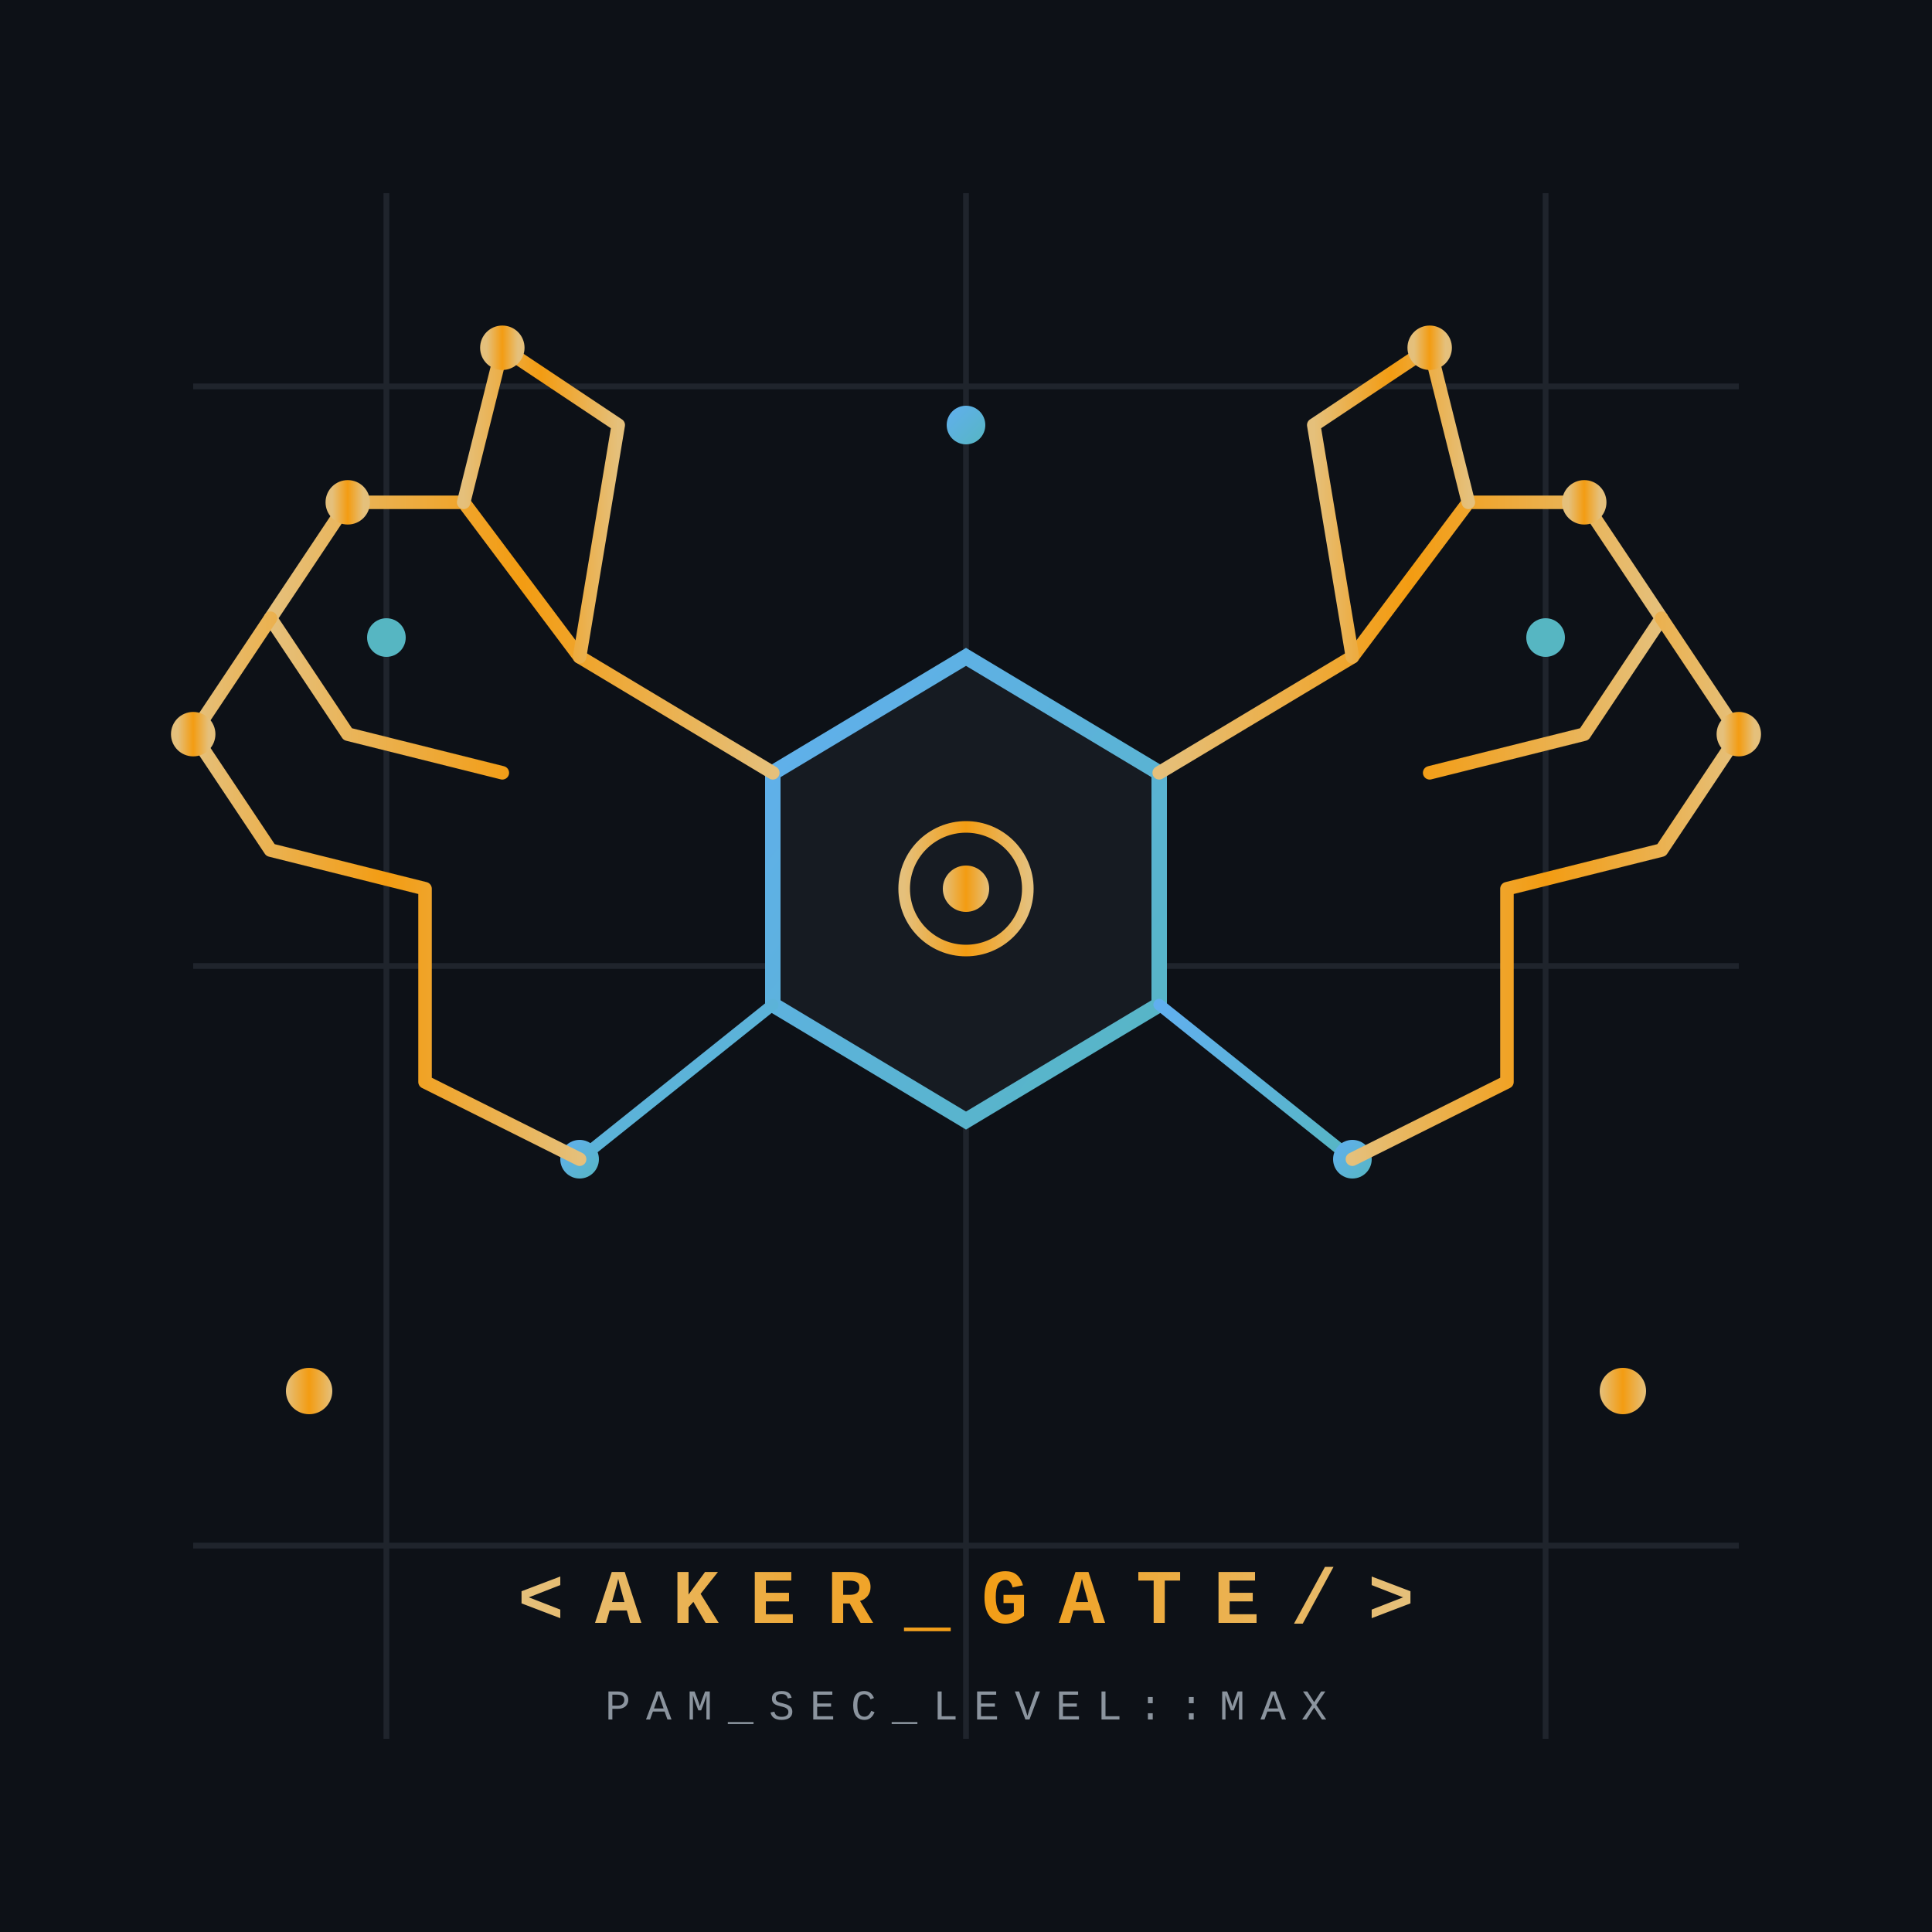
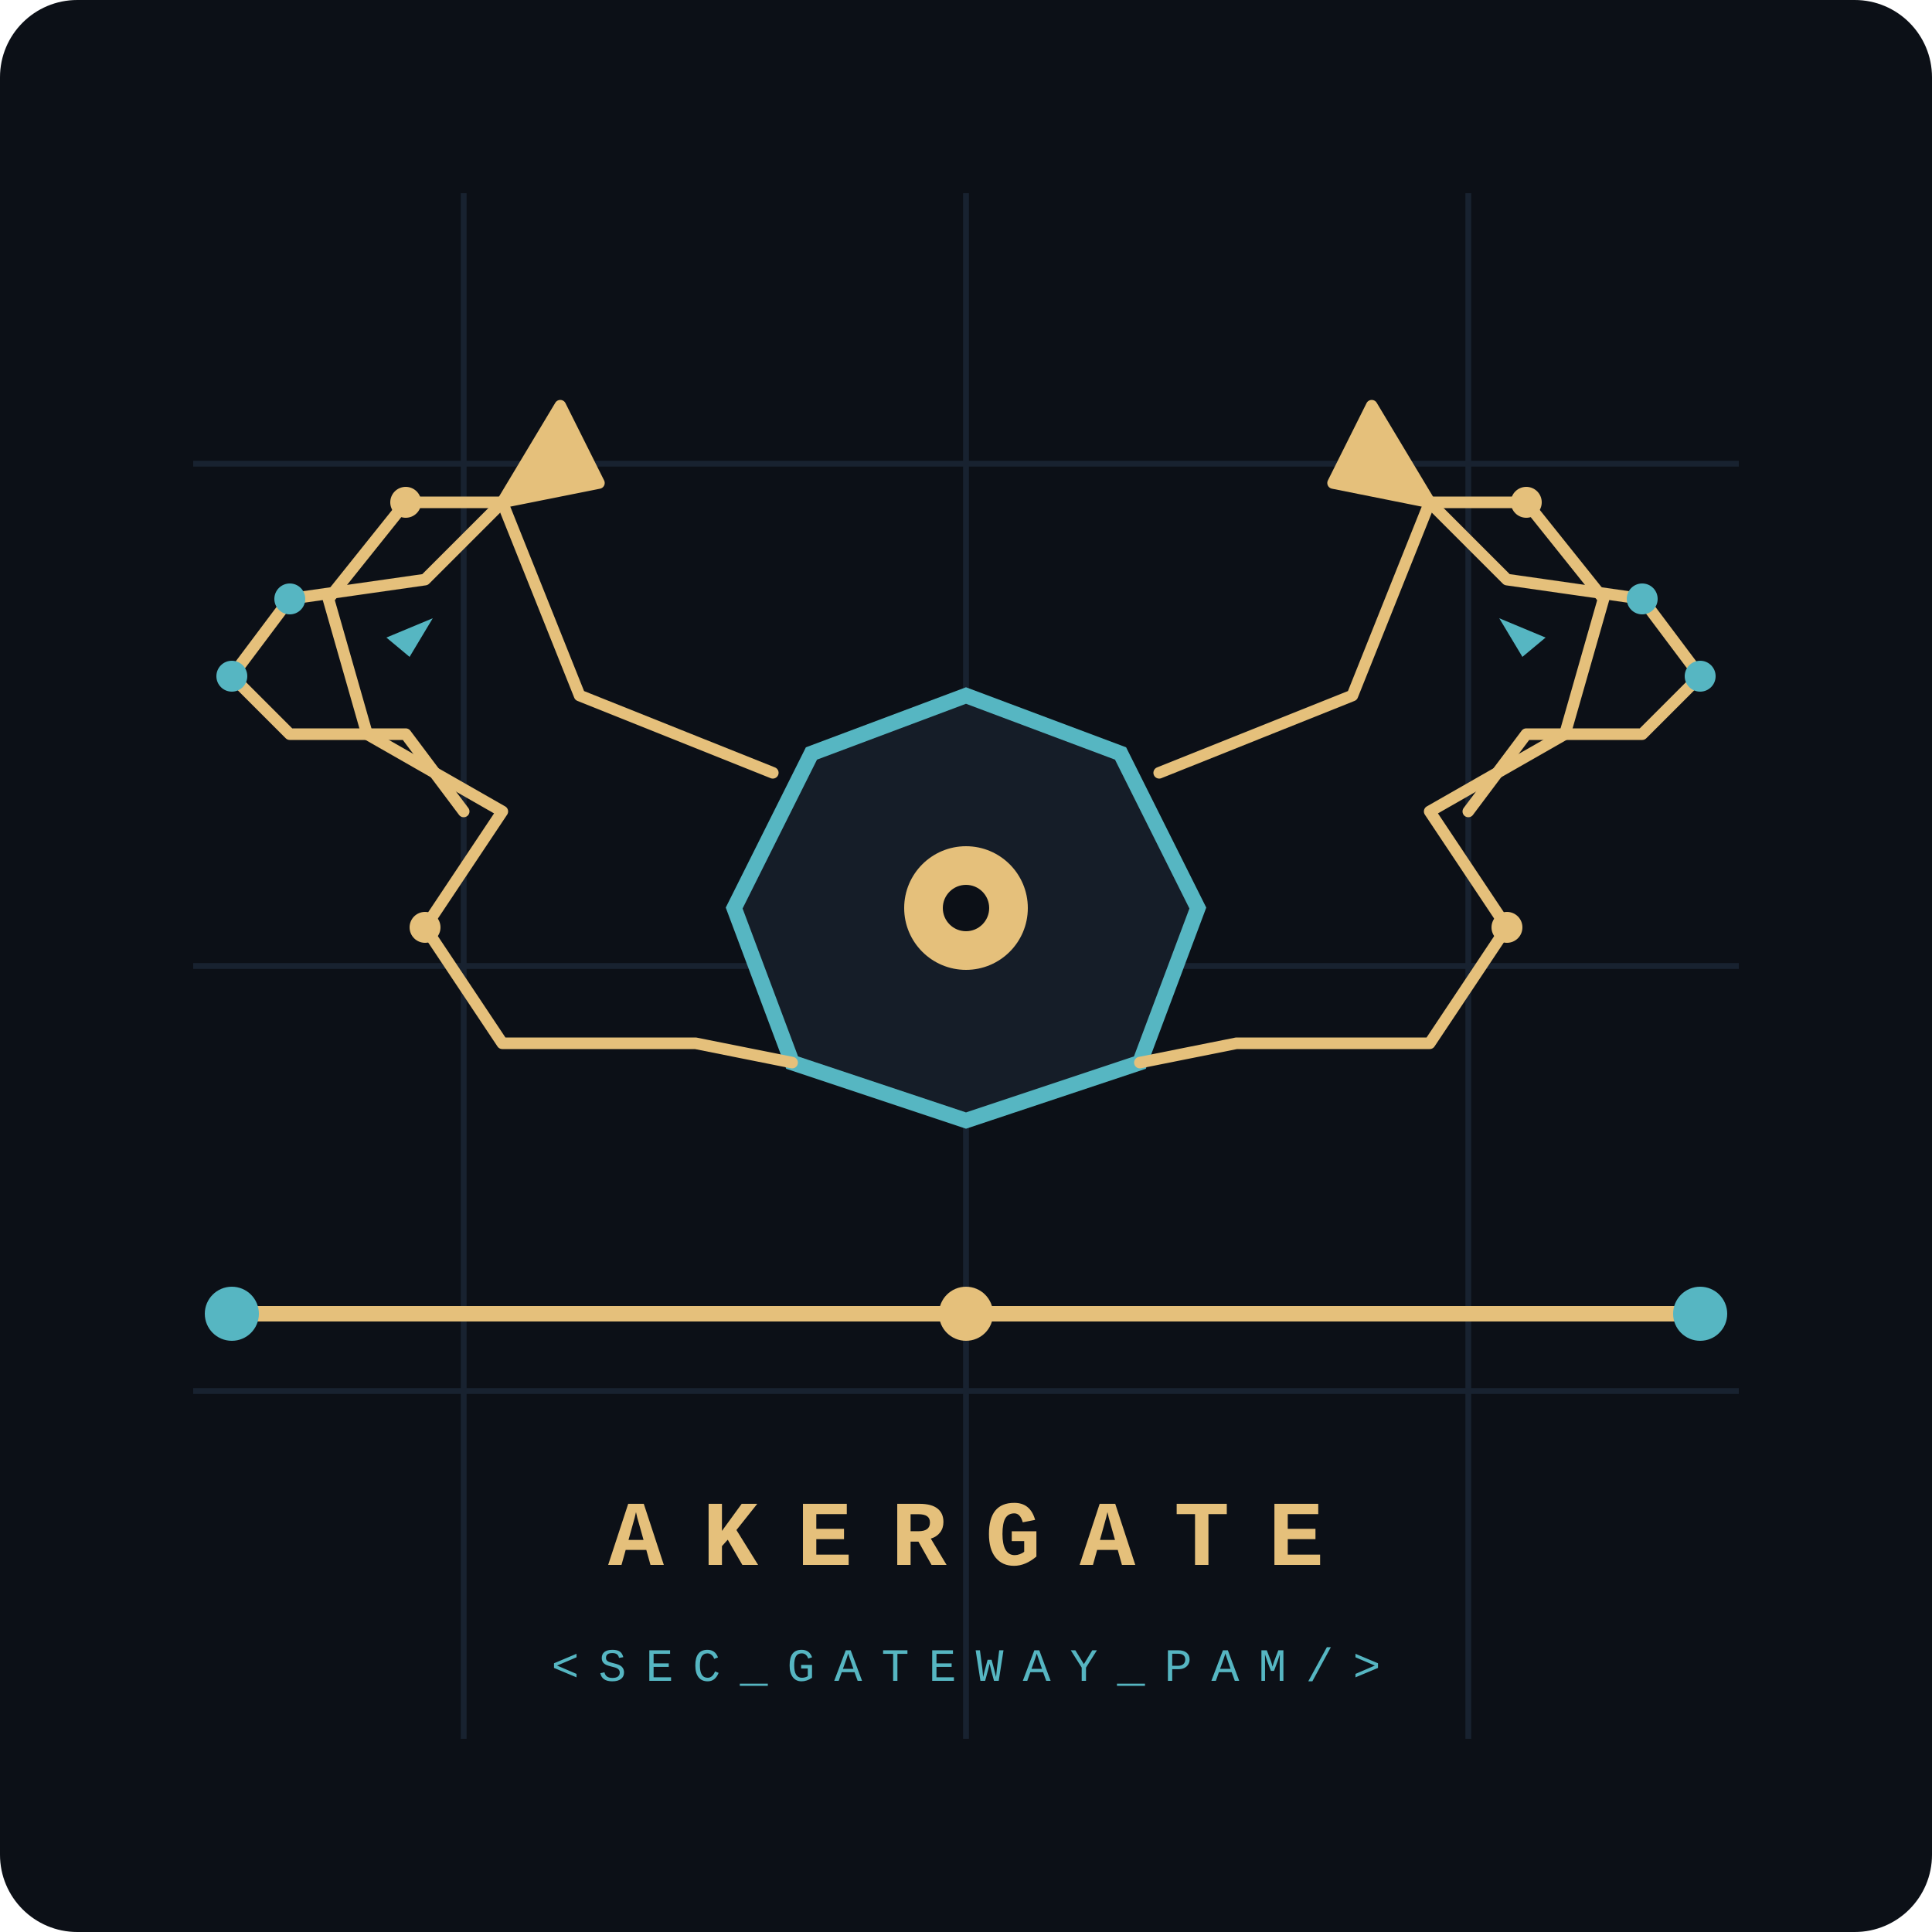
<svg xmlns="http://www.w3.org/2000/svg" viewBox="0 0 500 500" width="100%" height="100%">
-   <defs>
-     <linearGradient id="circGold" x1="0%" y1="0%" x2="100%" y2="0%">
-       <stop offset="0%" stop-color="#E5C07B" />
-       <stop offset="50%" stop-color="#F39C12" />
-       <stop offset="100%" stop-color="#E5C07B" />
-     </linearGradient>
-     <linearGradient id="circBlue" x1="0%" y1="0%" x2="100%" y2="100%">
-       <stop offset="0%" stop-color="#61AFEF" />
-       <stop offset="100%" stop-color="#56B6C2" />
-     </linearGradient>
-   </defs>
-   <rect width="500" height="500" fill="#0D1117" />
-   <g stroke="#1F242C" stroke-width="1.5">
-     <line x1="50" y1="100" x2="450" y2="100" />
+   <rect width="500" height="500" rx="20" fill="#0C1017" />
+   <g stroke="#182230" stroke-width="1.5">
+     <line x1="50" y1="120" x2="450" y2="120" />
    <line x1="50" y1="250" x2="450" y2="250" />
-     <line x1="50" y1="400" x2="450" y2="400" />
-     <line x1="100" y1="50" x2="100" y2="450" />
+     <line x1="50" y1="360" x2="450" y2="360" />
+     <line x1="120" y1="50" x2="120" y2="450" />
    <line x1="250" y1="50" x2="250" y2="450" />
-     <line x1="400" y1="50" x2="400" y2="450" />
+     <line x1="380" y1="50" x2="380" y2="450" />
  </g>
-   <polygon points="250,170 300,200 300,260 250,290 200,260 200,200" fill="#161B22" stroke="url(#circBlue)" stroke-width="4" />
-   <circle cx="250" cy="230" r="16" fill="none" stroke="url(#circGold)" stroke-width="3" />
-   <circle cx="250" cy="230" r="6" fill="url(#circGold)" />
-   <line x1="250" y1="170" x2="250" y2="110" stroke="url(#circBlue)" stroke-width="3" stroke-linecap="round" />
-   <circle cx="250" cy="110" r="5" fill="url(#circBlue)" />
-   <line x1="200" y1="260" x2="150" y2="300" stroke="url(#circBlue)" stroke-width="3" stroke-linecap="round" />
-   <circle cx="150" cy="300" r="5" fill="url(#circBlue)" />
-   <line x1="300" y1="260" x2="350" y2="300" stroke="url(#circBlue)" stroke-width="3" stroke-linecap="round" />
-   <circle cx="350" cy="300" r="5" fill="url(#circBlue)" />
-   <g stroke="url(#circGold)" stroke-width="3.5" fill="none" stroke-linecap="round" stroke-linejoin="round">
-     <path d="M 200,200 L 150,170 L 120,130 L 90,130 L 70,160 L 90,190 L 130,200" />
-     <path d="M 120,130 L 130,90 L 160,110 L 150,170" />
-     <path d="M 70,160 L 50,190 L 70,220 L 110,230 L 110,280 L 150,300" />
-     <path d="M 90,190 L 105,190" />
-     <circle cx="90" cy="130" r="4" fill="url(#circGold)" />
-     <circle cx="130" cy="90" r="4" fill="url(#circGold)" />
-     <circle cx="50" cy="190" r="4" fill="url(#circGold)" />
-     <circle cx="100" cy="165" r="5" fill="#56B6C2" stroke="none" />
+   <polygon points="250,180 290,195 310,235 295,275 250,290 205,275 190,235 210,195" fill="#151D28" stroke="#56B6C2" stroke-width="4" />
+   <circle cx="250" cy="235" r="16" fill="#E5C07B" />
+   <circle cx="250" cy="235" r="6" fill="#0C1017" />
+   <g fill="none" stroke="#E5C07B" stroke-width="3" stroke-linecap="round" stroke-linejoin="round">
+     <path d="M 200,200 L 150,180 L 130,130 L 105,130 L 85,155 L 95,190 L 130,210 L 110,240 L 130,270 L 180,270 L 205,275" />
+     <path d="M 130,130 L 110,150 L 75,155 L 60,175 L 75,190 L 105,190 L 120,210" />
+     <polygon points="130,130 145,105 155,125" fill="#E5C07B" />
+     <circle cx="75" cy="155" r="4" fill="#56B6C2" stroke="none" />
+     <circle cx="60" cy="175" r="4" fill="#56B6C2" stroke="none" />
+     <circle cx="105" cy="130" r="4" fill="#E5C07B" stroke="none" />
+     <circle cx="110" cy="240" r="4" fill="#E5C07B" stroke="none" />
+     <polygon points="100,165 112,160 106,170" fill="#56B6C2" stroke="none" />
  </g>
-   <g transform="translate(500, 0) scale(-1, 1)" stroke="url(#circGold)" stroke-width="3.5" fill="none" stroke-linecap="round" stroke-linejoin="round">
-     <path d="M 200,200 L 150,170 L 120,130 L 90,130 L 70,160 L 90,190 L 130,200" />
-     <path d="M 120,130 L 130,90 L 160,110 L 150,170" />
-     <path d="M 70,160 L 50,190 L 70,220 L 110,230 L 110,280 L 150,300" />
-     <path d="M 90,190 L 105,190" />
-     <circle cx="90" cy="130" r="4" fill="url(#circGold)" />
-     <circle cx="130" cy="90" r="4" fill="url(#circGold)" />
-     <circle cx="50" cy="190" r="4" fill="url(#circGold)" />
-     <circle cx="100" cy="165" r="5" fill="#56B6C2" stroke="none" />
+   <g transform="translate(500, 0) scale(-1, 1)" fill="none" stroke="#E5C07B" stroke-width="3" stroke-linecap="round" stroke-linejoin="round">
+     <path d="M 200,200 L 150,180 L 130,130 L 105,130 L 85,155 L 95,190 L 130,210 L 110,240 L 130,270 L 180,270 L 205,275" />
+     <path d="M 130,130 L 110,150 L 75,155 L 60,175 L 75,190 L 105,190 L 120,210" />
+     <polygon points="130,130 145,105 155,125" fill="#E5C07B" />
+     <circle cx="75" cy="155" r="4" fill="#56B6C2" stroke="none" />
+     <circle cx="60" cy="175" r="4" fill="#56B6C2" stroke="none" />
+     <circle cx="105" cy="130" r="4" fill="#E5C07B" stroke="none" />
+     <circle cx="110" cy="240" r="4" fill="#E5C07B" stroke="none" />
+     <polygon points="100,165 112,160 106,170" fill="#56B6C2" stroke="none" />
  </g>
-   <line x1="80" y1="360" x2="420" y2="360" stroke="url(#circGold)" stroke-width="4" stroke-linecap="round" />
-   <circle cx="80" cy="360" r="6" fill="url(#circGold)" />
-   <circle cx="420" cy="360" r="6" fill="url(#circGold)" />
-   <text x="250" y="420" font-family="'Courier New', monospace" font-size="20" font-weight="bold" letter-spacing="8" fill="url(#circGold)" text-anchor="middle">&lt;AKER_GATE/&gt;</text>
-   <text x="250" y="445" font-family="'Courier New', monospace" font-size="11" letter-spacing="4" fill="#8B949E" text-anchor="middle">PAM_SEC_LEVEL::MAX</text>
+   <line x1="60" y1="340" x2="440" y2="340" stroke="#E5C07B" stroke-width="4" stroke-linecap="round" />
+   <circle cx="60" cy="340" r="7" fill="#56B6C2" />
+   <circle cx="440" cy="340" r="7" fill="#56B6C2" />
+   <circle cx="250" cy="340" r="7" fill="#E5C07B" />
+   <text x="250" y="405" font-family="'Courier New', monospace" font-size="24" font-weight="900" letter-spacing="10" fill="#E5C07B" text-anchor="middle">AKERGATE</text>
+   <text x="250" y="435" font-family="'Courier New', monospace" font-size="12" letter-spacing="5" fill="#56B6C2" text-anchor="middle">&lt;SEC_GATEWAY_PAM/&gt;</text>
</svg>
